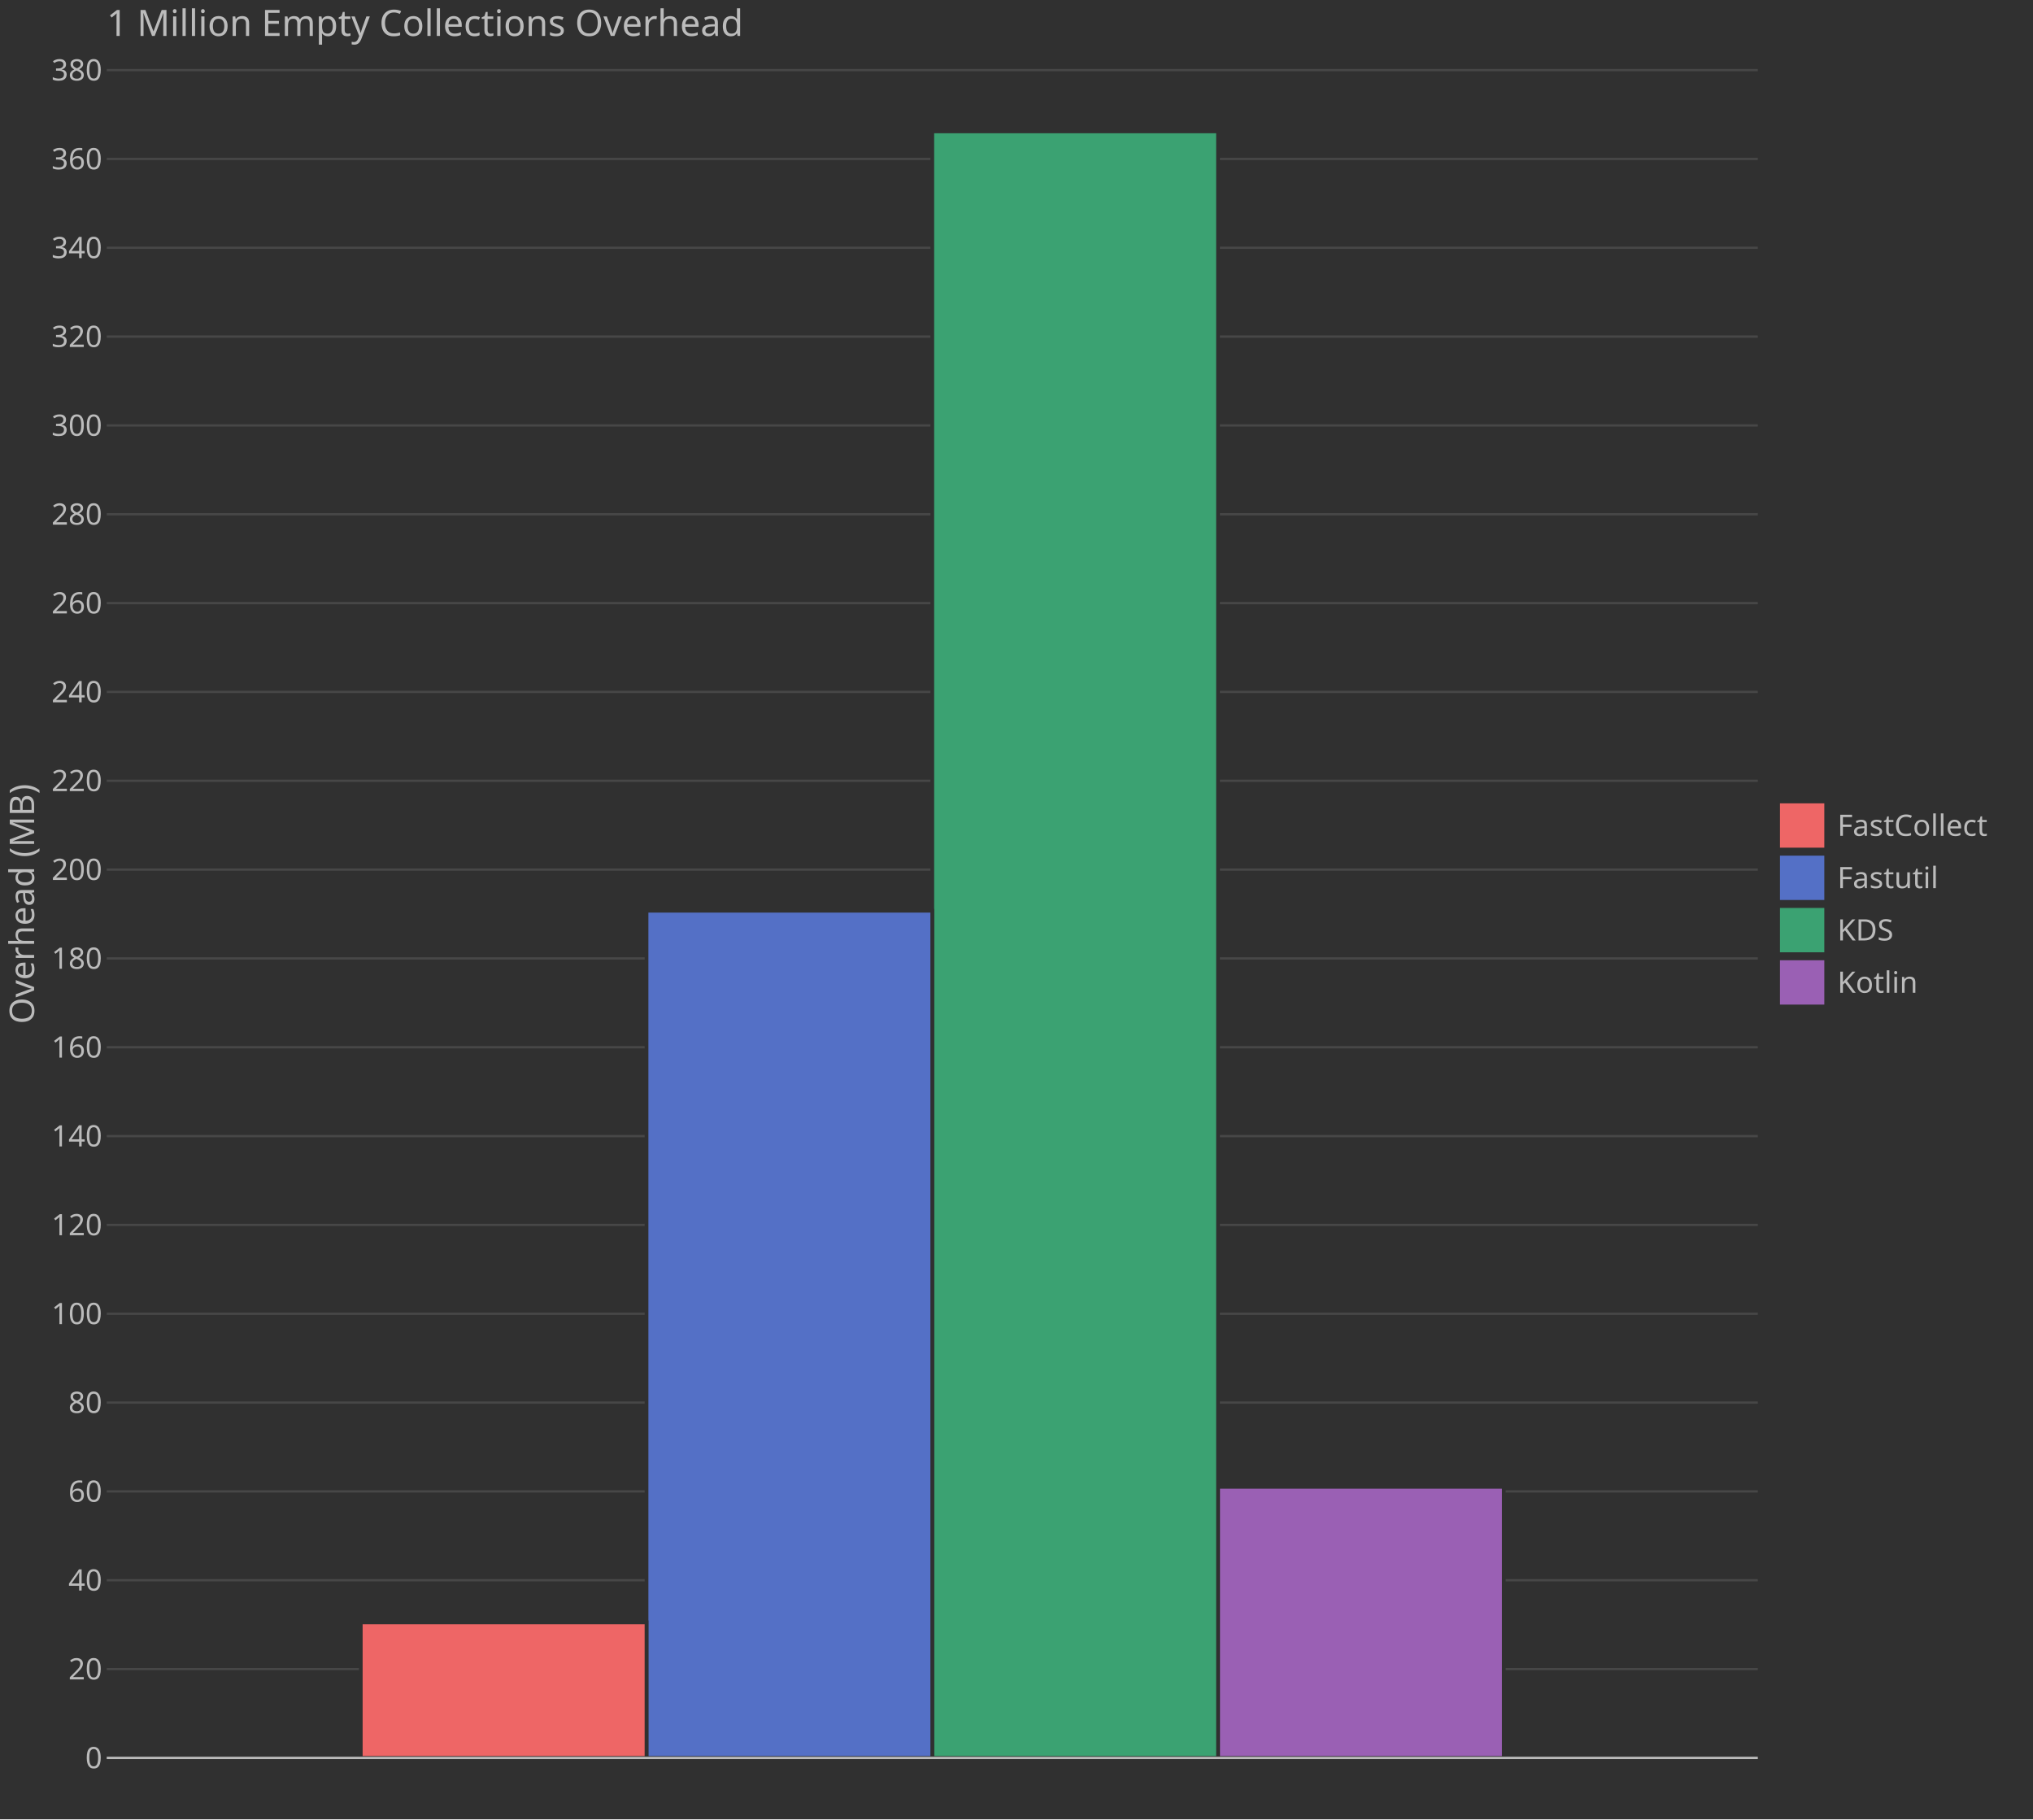
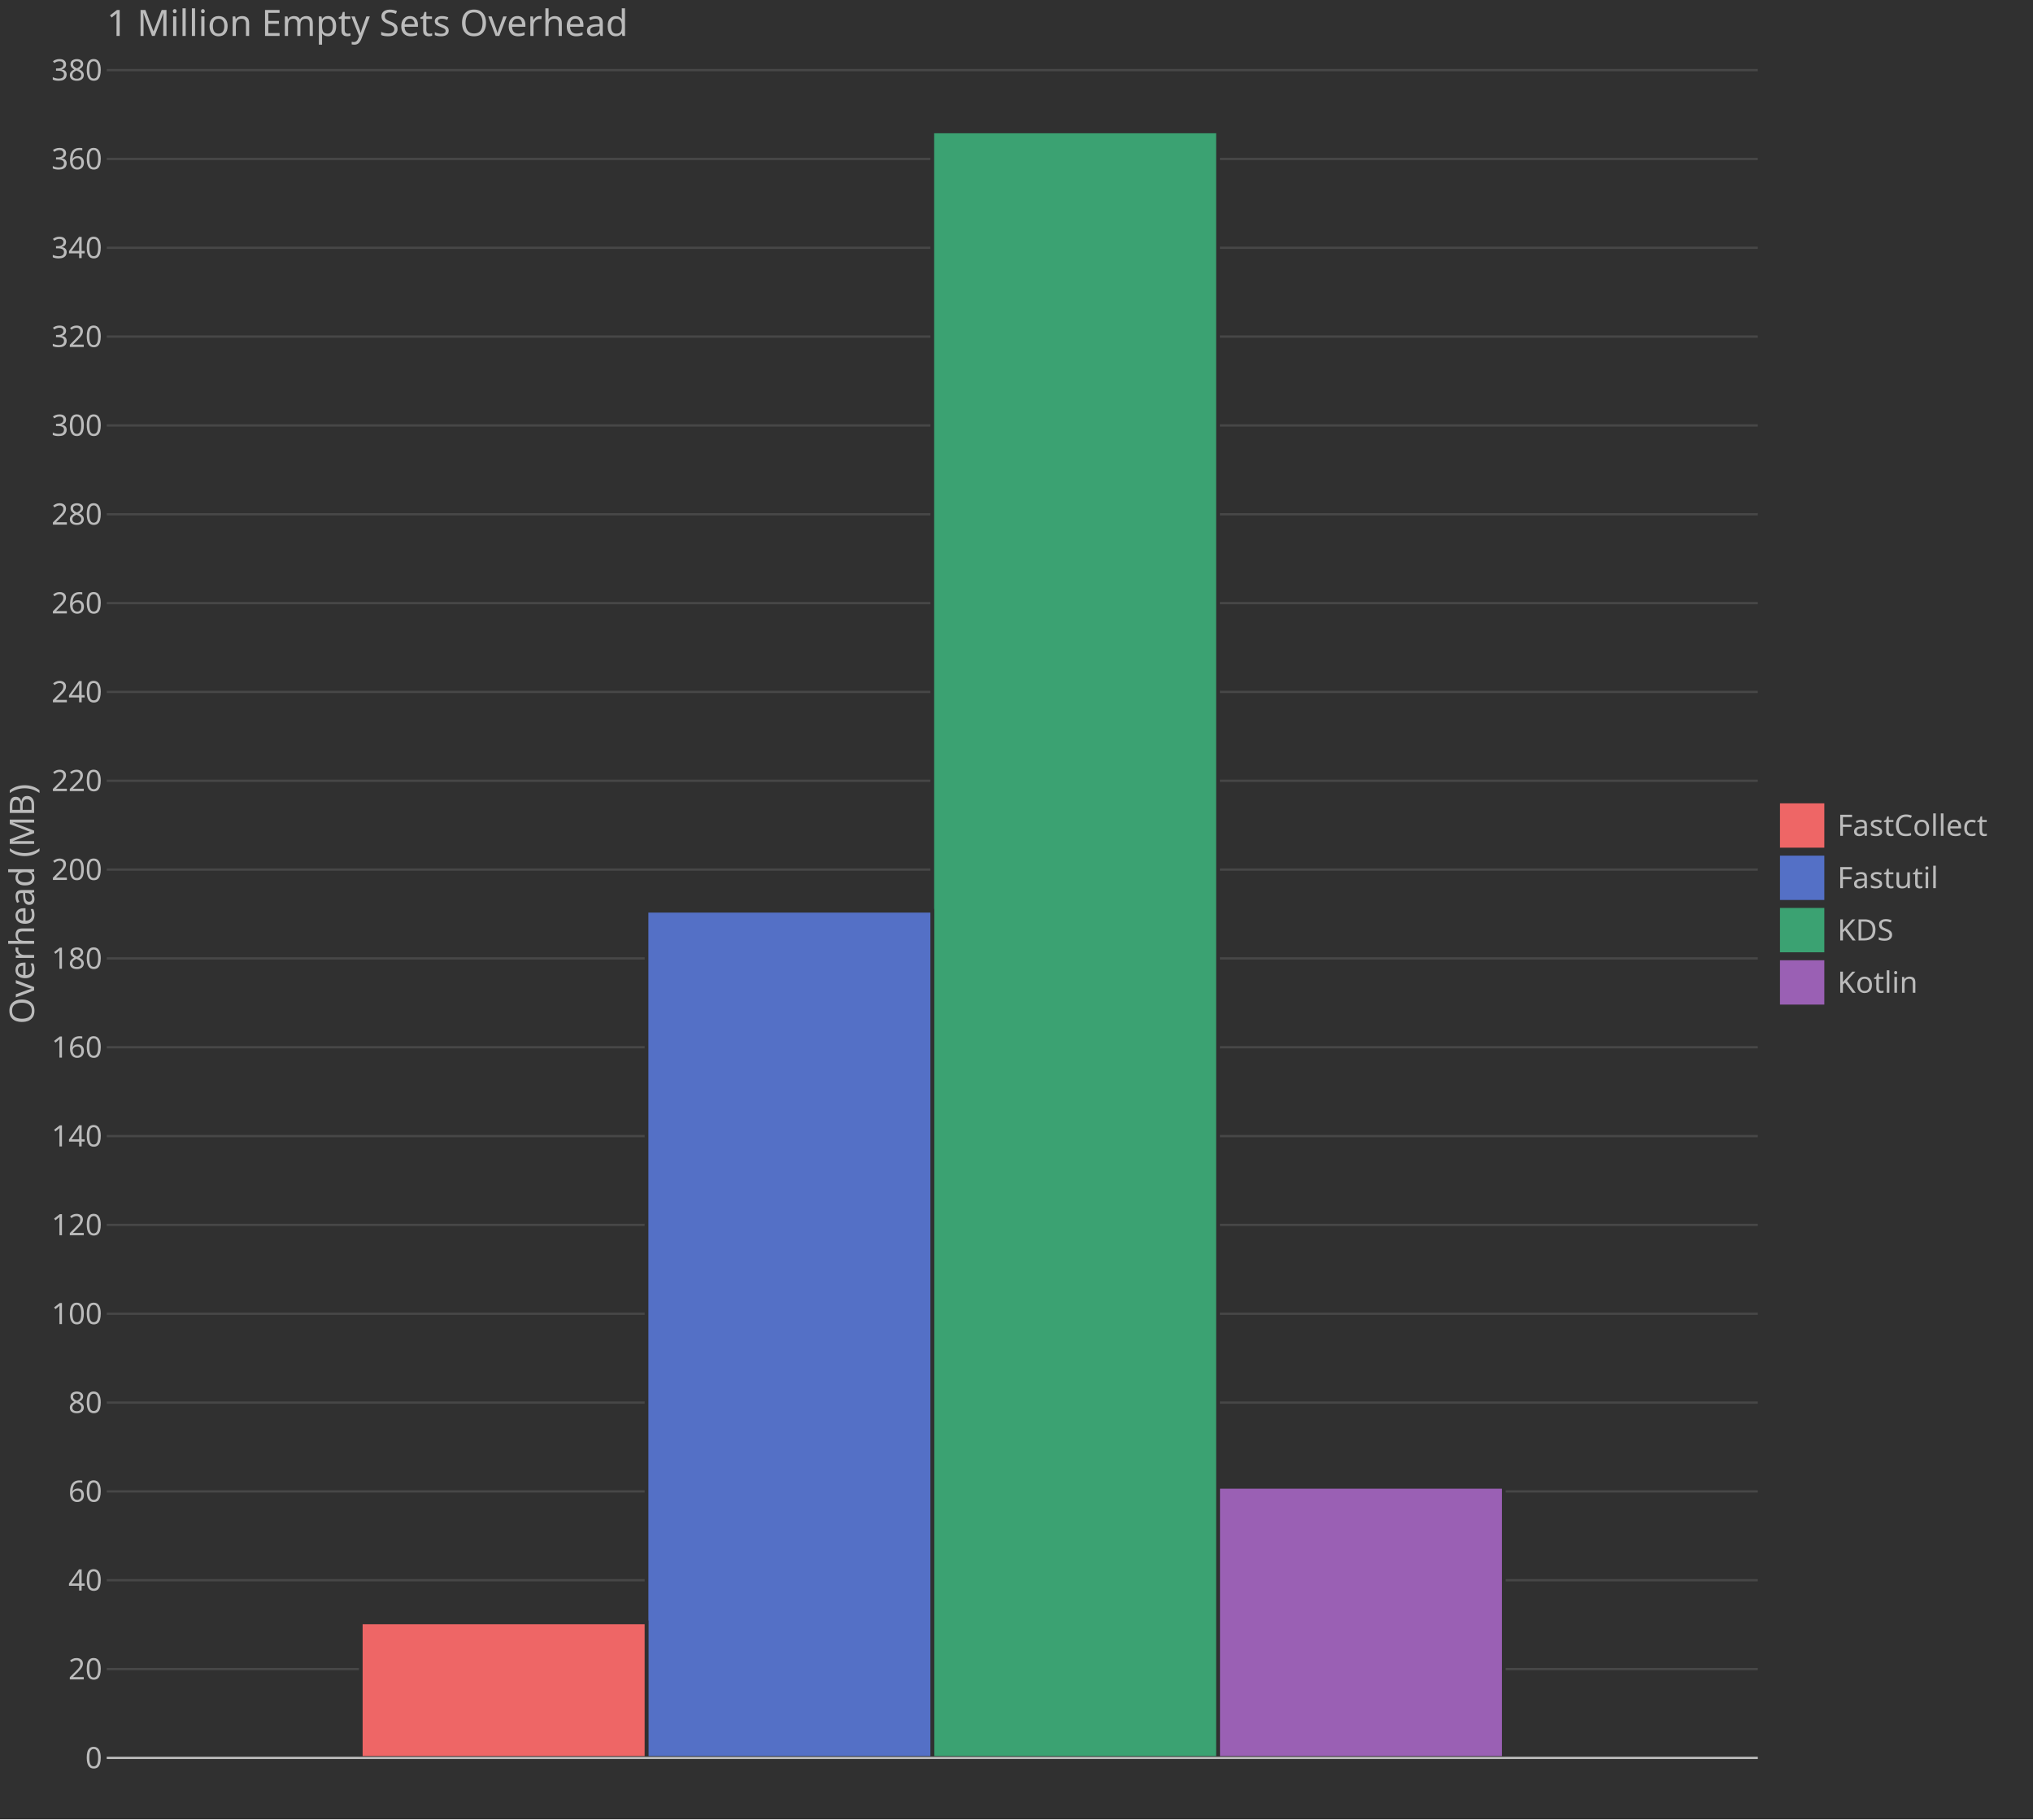
<svg xmlns="http://www.w3.org/2000/svg" display="block" class="plt-container" width="894.0" height="800.0">
  <style type="text/css">
  .plt-container {
   font-family: sans-serif;
   user-select: none;
   -webkit-user-select: none;
   -moz-user-select: none;
   -ms-user-select: none;
}
text {
   text-rendering: optimizeLegibility;
}
- #pCl3tDr .plot-title {
+ #pJtygva .plot-title {
fill: #bbbbbb;
font-weight: normal;
   font-style: normal;font-family: sans-serif;
font-size: 16.0px;

}
- #pCl3tDr .plot-subtitle {
+ #pJtygva .plot-subtitle {
fill: #bbbbbb;
font-weight: normal;
   font-style: normal;font-family: sans-serif;
font-size: 15.0px;

}
- #pCl3tDr .plot-caption {
- fill: #bbbbbb;
- font-weight: normal;
-    font-style: normal;font-family: sans-serif;
- font-size: 13.0px;
- 
- }
- #pCl3tDr .hyperlink-element {
+ #pJtygva .plot-caption {
+ fill: #bbbbbb;
+ font-weight: normal;
+    font-style: normal;font-family: sans-serif;
+ font-size: 13.0px;
+ 
+ }
+ #pJtygva .hyperlink-element {
fill: #118ed8;
font-weight: normal;
   font-style: normal;
}
- #pCl3tDr .legend-title {
+ #pJtygva .legend-title {
fill: #bbbbbb;
font-weight: normal;
   font-style: normal;font-family: sans-serif;
font-size: 15.0px;

}
- #pCl3tDr .legend-item {
- fill: #bbbbbb;
- font-weight: normal;
-    font-style: normal;font-family: sans-serif;
- font-size: 13.0px;
- 
- }
- #pCl3tDr .axis-title-x {
+ #pJtygva .legend-item {
+ fill: #bbbbbb;
+ font-weight: normal;
+    font-style: normal;font-family: sans-serif;
+ font-size: 13.0px;
+ 
+ }
+ #pJtygva .axis-title-x {
fill: #bbbbbb;
font-weight: normal;
   font-style: normal;font-family: sans-serif;
font-size: 15.0px;

}
- #pCl3tDr .axis-text-x {
- fill: #bbbbbb;
- font-weight: normal;
-    font-style: normal;font-family: sans-serif;
- font-size: 13.0px;
- 
- }
- #d6lsiw9 .axis-tooltip-text-x {
+ #pJtygva .axis-text-x {
+ fill: #bbbbbb;
+ font-weight: normal;
+    font-style: normal;font-family: sans-serif;
+ font-size: 13.0px;
+ 
+ }
+ #dDVECVE .axis-tooltip-text-x {
fill: #303030;
font-weight: normal;
   font-style: normal;font-family: sans-serif;
font-size: 13.0px;

}
- #pCl3tDr .axis-title-y {
+ #pJtygva .axis-title-y {
fill: #bbbbbb;
font-weight: normal;
   font-style: normal;font-family: sans-serif;
font-size: 15.0px;

}
- #pCl3tDr .axis-text-y {
- fill: #bbbbbb;
- font-weight: normal;
-    font-style: normal;font-family: sans-serif;
- font-size: 13.0px;
- 
- }
- #d6lsiw9 .axis-tooltip-text-y {
+ #pJtygva .axis-text-y {
+ fill: #bbbbbb;
+ font-weight: normal;
+    font-style: normal;font-family: sans-serif;
+ font-size: 13.0px;
+ 
+ }
+ #dDVECVE .axis-tooltip-text-y {
fill: #303030;
font-weight: normal;
   font-style: normal;font-family: sans-serif;
font-size: 13.0px;

}
- #pCl3tDr .facet-strip-text-x {
- fill: #bbbbbb;
- font-weight: normal;
-    font-style: normal;font-family: sans-serif;
- font-size: 13.0px;
- 
- }
- #pCl3tDr .facet-strip-text-y {
- fill: #bbbbbb;
- font-weight: normal;
-    font-style: normal;font-family: sans-serif;
- font-size: 13.0px;
- 
- }
- #d6lsiw9 .tooltip-text {
- fill: #bbbbbb;
- font-weight: normal;
-    font-style: normal;font-family: sans-serif;
- font-size: 13.0px;
- 
- }
- #d6lsiw9 .tooltip-title {
+ #pJtygva .facet-strip-text-x {
+ fill: #bbbbbb;
+ font-weight: normal;
+    font-style: normal;font-family: sans-serif;
+ font-size: 13.0px;
+ 
+ }
+ #pJtygva .facet-strip-text-y {
+ fill: #bbbbbb;
+ font-weight: normal;
+    font-style: normal;font-family: sans-serif;
+ font-size: 13.0px;
+ 
+ }
+ #dDVECVE .tooltip-text {
+ fill: #bbbbbb;
+ font-weight: normal;
+    font-style: normal;font-family: sans-serif;
+ font-size: 13.0px;
+ 
+ }
+ #dDVECVE .tooltip-title {
fill: #bbbbbb;
font-weight: bold;
   font-style: normal;font-family: sans-serif;
font-size: 13.0px;

}
- #d6lsiw9 .tooltip-label {
+ #dDVECVE .tooltip-label {
fill: #bbbbbb;
font-weight: bold;
   font-style: normal;font-family: sans-serif;
font-size: 13.0px;

}

  </style>
-   <g id="pCl3tDr">
+   <g id="pJtygva">
    <path fill-rule="evenodd" fill="rgb(48,48,48)" fill-opacity="1.0" d="M0.0 0.0 L0.0 800.0 L894.0 800.0 L894.0 0.0 Z">
    </path>
    <g transform="translate(21.0 22.0 ) ">
      <g>
        <g transform="translate(25.94182 0.0 ) ">
          <g>
          </g>
        </g>
        <g transform="translate(25.94182 0.0 ) ">
          <g>
            <line x1="0.0" y1="751.0" x2="726.043" y2="751.0" stroke="rgb(71,71,71)" stroke-opacity="1.0" stroke-width="1.0" fill="none">
            </line>
            <line x1="0.0" y1="711.938" x2="726.043" y2="711.938" stroke="rgb(71,71,71)" stroke-opacity="1.0" stroke-width="1.0" fill="none">
            </line>
            <line x1="0.0" y1="672.877" x2="726.043" y2="672.877" stroke="rgb(71,71,71)" stroke-opacity="1.0" stroke-width="1.0" fill="none">
            </line>
            <line x1="0.0" y1="633.815" x2="726.043" y2="633.815" stroke="rgb(71,71,71)" stroke-opacity="1.0" stroke-width="1.0" fill="none">
            </line>
            <line x1="0.0" y1="594.754" x2="726.043" y2="594.754" stroke="rgb(71,71,71)" stroke-opacity="1.0" stroke-width="1.0" fill="none">
            </line>
            <line x1="0.0" y1="555.692" x2="726.043" y2="555.692" stroke="rgb(71,71,71)" stroke-opacity="1.0" stroke-width="1.0" fill="none">
            </line>
            <line x1="0.0" y1="516.631" x2="726.043" y2="516.631" stroke="rgb(71,71,71)" stroke-opacity="1.0" stroke-width="1.0" fill="none">
            </line>
            <line x1="0.0" y1="477.569" x2="726.043" y2="477.569" stroke="rgb(71,71,71)" stroke-opacity="1.0" stroke-width="1.0" fill="none">
            </line>
            <line x1="0.0" y1="438.508" x2="726.043" y2="438.508" stroke="rgb(71,71,71)" stroke-opacity="1.0" stroke-width="1.0" fill="none">
            </line>
            <line x1="0.0" y1="399.446" x2="726.043" y2="399.446" stroke="rgb(71,71,71)" stroke-opacity="1.0" stroke-width="1.0" fill="none">
            </line>
            <line x1="0.0" y1="360.385" x2="726.043" y2="360.385" stroke="rgb(71,71,71)" stroke-opacity="1.0" stroke-width="1.0" fill="none">
            </line>
            <line x1="0.0" y1="321.323" x2="726.043" y2="321.323" stroke="rgb(71,71,71)" stroke-opacity="1.0" stroke-width="1.0" fill="none">
            </line>
            <line x1="0.0" y1="282.262" x2="726.043" y2="282.262" stroke="rgb(71,71,71)" stroke-opacity="1.0" stroke-width="1.0" fill="none">
            </line>
            <line x1="0.0" y1="243.2" x2="726.043" y2="243.2" stroke="rgb(71,71,71)" stroke-opacity="1.0" stroke-width="1.0" fill="none">
            </line>
            <line x1="0.0" y1="204.138" x2="726.043" y2="204.138" stroke="rgb(71,71,71)" stroke-opacity="1.0" stroke-width="1.0" fill="none">
            </line>
            <line x1="0.0" y1="165.077" x2="726.043" y2="165.077" stroke="rgb(71,71,71)" stroke-opacity="1.0" stroke-width="1.0" fill="none">
            </line>
            <line x1="0.0" y1="126.015" x2="726.043" y2="126.015" stroke="rgb(71,71,71)" stroke-opacity="1.0" stroke-width="1.0" fill="none">
            </line>
            <line x1="0.0" y1="86.954" x2="726.043" y2="86.954" stroke="rgb(71,71,71)" stroke-opacity="1.0" stroke-width="1.0" fill="none">
            </line>
            <line x1="0.0" y1="47.892" x2="726.043" y2="47.892" stroke="rgb(71,71,71)" stroke-opacity="1.0" stroke-width="1.0" fill="none">
            </line>
            <line x1="0.0" y1="8.831" x2="726.043" y2="8.831" stroke="rgb(71,71,71)" stroke-opacity="1.0" stroke-width="1.0" fill="none">
            </line>
          </g>
        </g>
      </g>
-       <g clip-path="url(#cu9bh0s)" clip-bounds-jfx="[rect (25.942, 0.0), (726.043, 751.0)]">
+       <g clip-path="url(#cuwBBUt)" clip-bounds-jfx="[rect (25.942, 0.0), (726.043, 751.0)]">
        <g transform="translate(25.94182 0.0 ) ">
          <g>
            <g>
              <rect x="488.683" y="631.794" height="119.206" width="125.661" stroke="rgb(48,48,48)" stroke-opacity="1.0" fill="rgb(154,96,180)" fill-opacity="1.0" stroke-width="1.65">
              </rect>
              <rect x="363.021" y="35.762" height="715.238" width="125.661" stroke="rgb(48,48,48)" stroke-opacity="1.0" fill="rgb(59,162,114)" fill-opacity="1.0" stroke-width="1.65">
              </rect>
              <rect x="237.36" y="378.48" height="372.52" width="125.661" stroke="rgb(48,48,48)" stroke-opacity="1.0" fill="rgb(84,112,198)" fill-opacity="1.0" stroke-width="1.65">
              </rect>
              <rect x="111.699" y="691.397" height="59.603" width="125.661" stroke="rgb(48,48,48)" stroke-opacity="1.0" fill="rgb(238,102,102)" fill-opacity="1.0" stroke-width="1.65">
              </rect>
            </g>
          </g>
        </g>
        <defs>
-           <clipPath id="cu9bh0s">
+           <clipPath id="cuwBBUt">
            <rect x="25.942" y="0.0" width="726.043" height="751.0">
            </rect>
          </clipPath>
        </defs>
      </g>
      <g>
        <g transform="translate(25.94182 751.0 ) ">
          <line x1="0.0" y1="0.0" x2="726.043" y2="0.0" stroke-width="1.0" stroke="rgb(187,187,187)" stroke-opacity="1.0">
          </line>
        </g>
        <g transform="translate(25.94182 0.0 ) ">
          <g transform="translate(0.0 751.0 ) ">
            <g transform="translate(-2.0 0.0 ) ">
              <text class="axis-text-y" text-anchor="end" dy="0.35em" y="0.0">
                <tspan>0</tspan>
              </text>
            </g>
          </g>
          <g transform="translate(0.0 711.9385 ) ">
            <g transform="translate(-2.0 0.0 ) ">
              <text class="axis-text-y" text-anchor="end" dy="0.35em" y="0.0">
                <tspan>20</tspan>
              </text>
            </g>
          </g>
          <g transform="translate(0.0 672.8769 ) ">
            <g transform="translate(-2.0 0.0 ) ">
              <text class="axis-text-y" text-anchor="end" dy="0.35em" y="0.0">
                <tspan>40</tspan>
              </text>
            </g>
          </g>
          <g transform="translate(0.0 633.8154 ) ">
            <g transform="translate(-2.0 0.0 ) ">
              <text class="axis-text-y" text-anchor="end" dy="0.35em" y="0.0">
                <tspan>60</tspan>
              </text>
            </g>
          </g>
          <g transform="translate(0.0 594.7539 ) ">
            <g transform="translate(-2.0 0.0 ) ">
              <text class="axis-text-y" text-anchor="end" dy="0.35em" y="0.0">
                <tspan>80</tspan>
              </text>
            </g>
          </g>
          <g transform="translate(0.0 555.6923 ) ">
            <g transform="translate(-2.0 0.0 ) ">
              <text class="axis-text-y" text-anchor="end" dy="0.35em" y="0.0">
                <tspan>100</tspan>
              </text>
            </g>
          </g>
          <g transform="translate(0.0 516.6308 ) ">
            <g transform="translate(-2.0 0.0 ) ">
              <text class="axis-text-y" text-anchor="end" dy="0.35em" y="0.0">
                <tspan>120</tspan>
              </text>
            </g>
          </g>
          <g transform="translate(0.0 477.5692 ) ">
            <g transform="translate(-2.0 0.0 ) ">
              <text class="axis-text-y" text-anchor="end" dy="0.35em" y="0.0">
                <tspan>140</tspan>
              </text>
            </g>
          </g>
          <g transform="translate(0.0 438.5077 ) ">
            <g transform="translate(-2.0 0.0 ) ">
              <text class="axis-text-y" text-anchor="end" dy="0.35em" y="0.0">
                <tspan>160</tspan>
              </text>
            </g>
          </g>
          <g transform="translate(0.0 399.4462 ) ">
            <g transform="translate(-2.0 0.0 ) ">
              <text class="axis-text-y" text-anchor="end" dy="0.35em" y="0.0">
                <tspan>180</tspan>
              </text>
            </g>
          </g>
          <g transform="translate(0.0 360.3846 ) ">
            <g transform="translate(-2.0 0.0 ) ">
              <text class="axis-text-y" text-anchor="end" dy="0.35em" y="0.0">
                <tspan>200</tspan>
              </text>
            </g>
          </g>
          <g transform="translate(0.0 321.3231 ) ">
            <g transform="translate(-2.0 0.0 ) ">
              <text class="axis-text-y" text-anchor="end" dy="0.35em" y="0.0">
                <tspan>220</tspan>
              </text>
            </g>
          </g>
          <g transform="translate(0.0 282.2616 ) ">
            <g transform="translate(-2.0 0.0 ) ">
              <text class="axis-text-y" text-anchor="end" dy="0.35em" y="0.0">
                <tspan>240</tspan>
              </text>
            </g>
          </g>
          <g transform="translate(0.0 243.2 ) ">
            <g transform="translate(-2.0 0.0 ) ">
              <text class="axis-text-y" text-anchor="end" dy="0.35em" y="0.0">
                <tspan>260</tspan>
              </text>
            </g>
          </g>
          <g transform="translate(0.0 204.1385 ) ">
            <g transform="translate(-2.0 0.0 ) ">
              <text class="axis-text-y" text-anchor="end" dy="0.35em" y="0.0">
                <tspan>280</tspan>
              </text>
            </g>
          </g>
          <g transform="translate(0.0 165.077 ) ">
            <g transform="translate(-2.0 0.0 ) ">
              <text class="axis-text-y" text-anchor="end" dy="0.35em" y="0.0">
                <tspan>300</tspan>
              </text>
            </g>
          </g>
          <g transform="translate(0.0 126.0154 ) ">
            <g transform="translate(-2.0 0.0 ) ">
              <text class="axis-text-y" text-anchor="end" dy="0.35em" y="0.0">
                <tspan>320</tspan>
              </text>
            </g>
          </g>
          <g transform="translate(0.0 86.95388 ) ">
            <g transform="translate(-2.0 0.0 ) ">
              <text class="axis-text-y" text-anchor="end" dy="0.35em" y="0.0">
                <tspan>340</tspan>
              </text>
            </g>
          </g>
          <g transform="translate(0.0 47.89234 ) ">
            <g transform="translate(-2.0 0.0 ) ">
              <text class="axis-text-y" text-anchor="end" dy="0.35em" y="0.0">
                <tspan>360</tspan>
              </text>
            </g>
          </g>
          <g transform="translate(0.0 8.830806 ) ">
            <g transform="translate(-2.0 0.0 ) ">
              <text class="axis-text-y" text-anchor="end" dy="0.35em" y="0.0">
                <tspan>380</tspan>
              </text>
            </g>
          </g>
        </g>
      </g>
    </g>
    <g transform="translate(46.94182 15.8 ) ">
      <text class="plot-title" y="0.0">
-         <tspan>1 Million Empty Collections Overhead</tspan>
+         <tspan>1 Million Empty Sets Overhead</tspan>
      </text>
    </g>
    <g transform="translate(15.0 397.5 ) rotate(-90.0 ) ">
      <text class="axis-title-y" y="0.0" text-anchor="middle">
        <tspan>Overhead (MB)</tspan>
      </text>
    </g>
    <g transform="translate(409.9632 794.0 ) ">
    </g>
    <g transform="translate(775.9845 346.5 ) ">
      <rect x="0.0" y="0.0" height="102.0" width="115.015" stroke="rgb(187,187,187)" stroke-opacity="1.0" stroke-width="0.0" fill="rgb(48,48,48)" fill-opacity="1.0">
      </rect>
      <g transform="translate(5.0 5.0 ) ">
        <g transform="">
          <g transform="">
            <g>
              <g transform="translate(1.0 1.0 ) ">
                <g>
                  <rect x="0.0" y="0.0" height="21.0" width="21.0" stroke="rgb(48,48,48)" stroke-opacity="1.0" fill="rgb(238,102,102)" fill-opacity="1.0" stroke-width="1.5">
                  </rect>
                </g>
              </g>
            </g>
            <g transform="translate(26.9903 11.5 ) ">
              <text class="legend-item" y="0.0" dy="0.35em">
                <tspan>FastCollect</tspan>
              </text>
            </g>
          </g>
          <g transform="translate(0.0 23.0 ) ">
            <g>
              <g transform="translate(1.0 1.0 ) ">
                <g>
                  <rect x="0.0" y="0.0" height="21.0" width="21.0" stroke="rgb(48,48,48)" stroke-opacity="1.0" fill="rgb(84,112,198)" fill-opacity="1.0" stroke-width="1.5">
                  </rect>
                </g>
              </g>
            </g>
            <g transform="translate(26.9903 11.5 ) ">
              <text class="legend-item" y="0.0" dy="0.35em">
                <tspan>Fastutil</tspan>
              </text>
            </g>
          </g>
          <g transform="translate(0.0 46.0 ) ">
            <g>
              <g transform="translate(1.0 1.0 ) ">
                <g>
                  <rect x="0.0" y="0.0" height="21.0" width="21.0" stroke="rgb(48,48,48)" stroke-opacity="1.0" fill="rgb(59,162,114)" fill-opacity="1.0" stroke-width="1.5">
                  </rect>
                </g>
              </g>
            </g>
            <g transform="translate(26.9903 11.5 ) ">
              <text class="legend-item" y="0.0" dy="0.35em">
                <tspan>KDS</tspan>
              </text>
            </g>
          </g>
          <g transform="translate(0.0 69.0 ) ">
            <g>
              <g transform="translate(1.0 1.0 ) ">
                <g>
                  <rect x="0.0" y="0.0" height="21.0" width="21.0" stroke="rgb(48,48,48)" stroke-opacity="1.0" fill="rgb(154,96,180)" fill-opacity="1.0" stroke-width="1.5">
                  </rect>
                </g>
              </g>
            </g>
            <g transform="translate(26.9903 11.5 ) ">
              <text class="legend-item" y="0.0" dy="0.35em">
                <tspan>Kotlin</tspan>
              </text>
            </g>
          </g>
        </g>
      </g>
    </g>
    <path fill="rgb(0,0,0)" fill-opacity="0.0" stroke="rgb(187,187,187)" stroke-opacity="1.0" stroke-width="0.0" d="M0.0 0.0 L0.0 800.0 L894.0 800.0 L894.0 0.0 Z" pointer-events="none">
    </path>
  </g>
-   <g id="d6lsiw9">
+   <g id="dDVECVE">
  </g>
</svg>
